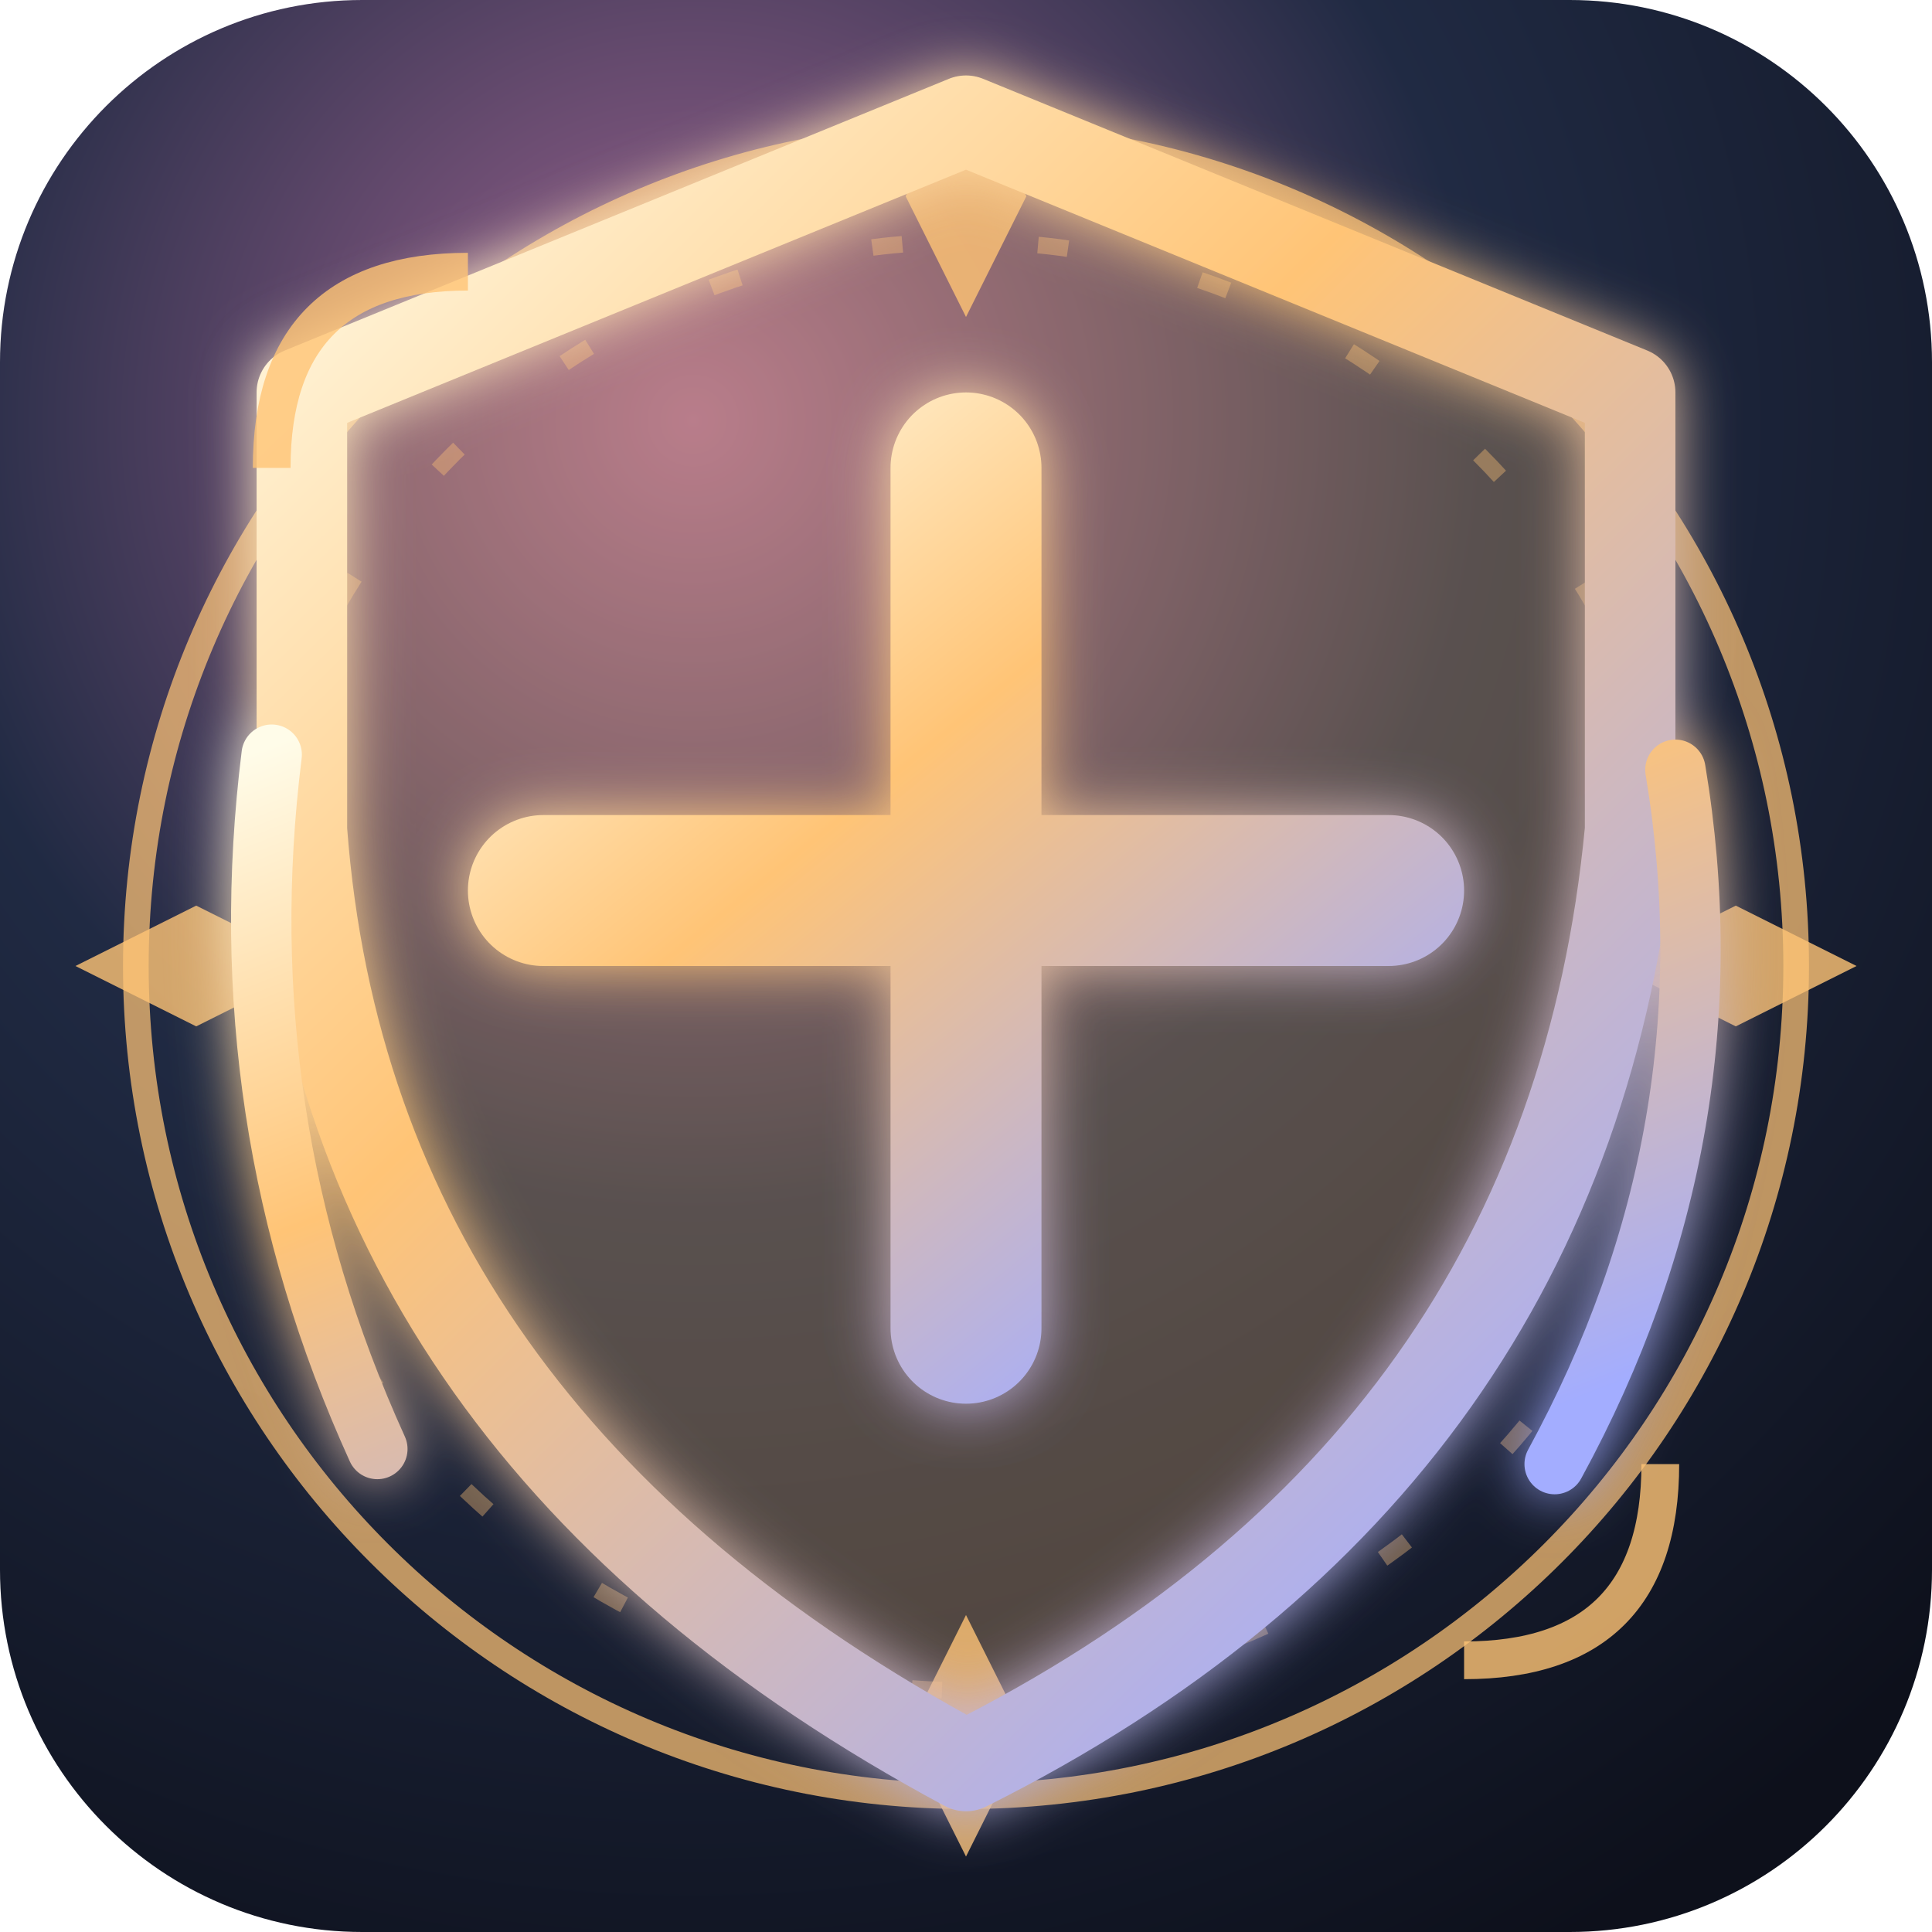
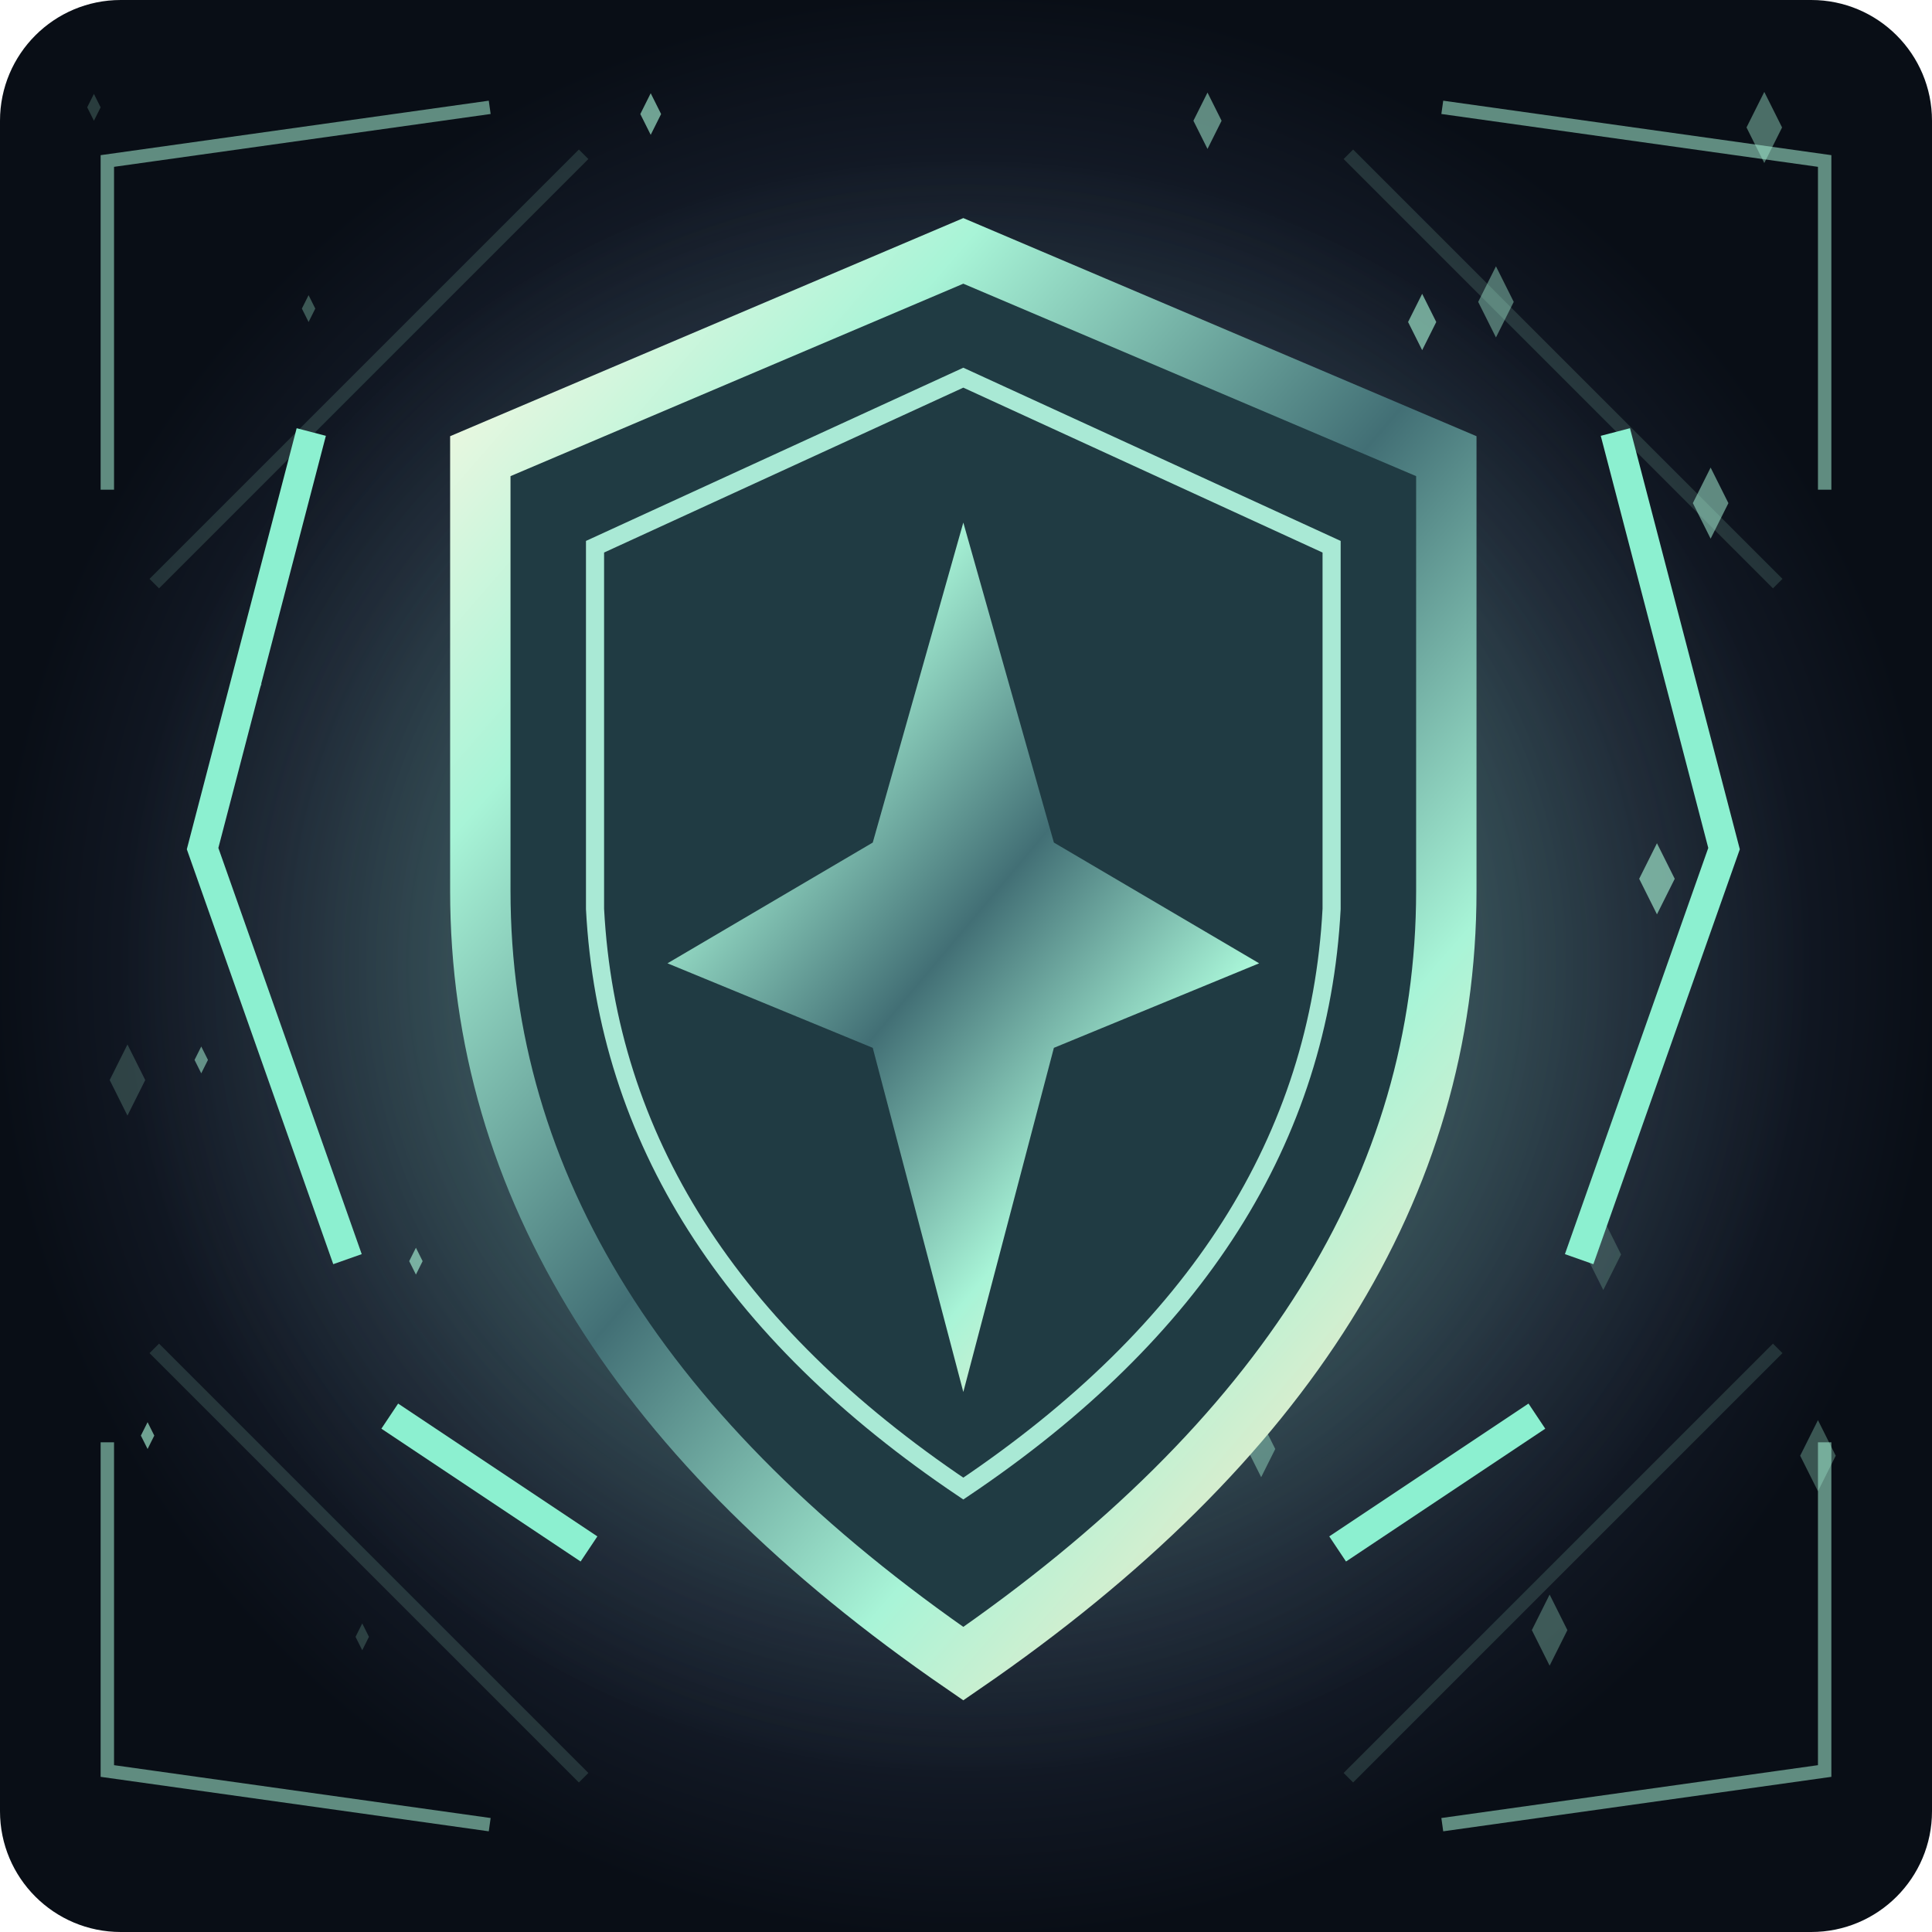
- <svg xmlns="http://www.w3.org/2000/svg" viewBox="0 0 128 128" aria-label="guardian-sanctuary">
+ <svg xmlns="http://www.w3.org/2000/svg" width="384" height="384" viewBox="0 0 288 288" aria-label="guardian-sanctuary">
  <defs>
-     <radialGradient id="bg" cx="36%" cy="22%" r="90%">
-       <stop stop-color="#a16693" />
-       <stop offset=".45" stop-color="#202a43" />
-       <stop offset="1" stop-color="#0d101b" />
+     <radialGradient id="bg">
+       <stop stop-color="#426f75" />
+       <stop offset=".7" stop-color="#192130" />
+       <stop offset="1" stop-color="#090e16" />
    </radialGradient>
    <linearGradient id="metal" x1="0" y1="0" x2=".8" y2="1">
-       <stop stop-color="#fffce9" />
-       <stop offset=".42" stop-color="#ffc476" />
-       <stop offset="1" stop-color="#a3adff" />
+       <stop stop-color="#fff8e3" />
+       <stop offset=".24" stop-color="#a8f4d7" />
+       <stop offset=".53" stop-color="#426f75" />
+       <stop offset=".79" stop-color="#a8f4d7" />
+       <stop offset="1" stop-color="#f9e9c8" />
    </linearGradient>
-     <filter id="g">
-       <feGaussianBlur stdDeviation="1.9" result="blur" />
-       <feMerge>
-         <feMergeNode in="blur" />
-         <feMergeNode in="SourceGraphic" />
-       </feMerge>
-     </filter>
+     <radialGradient id="light">
+       <stop stop-color="#a8f4d7" stop-opacity=".32" />
+       <stop offset="1" stop-color="#a8f4d7" stop-opacity="0" />
+     </radialGradient>
  </defs>
-   <rect width="128" height="128" rx="24" fill="url(#bg)" />
-   <circle cx="64" cy="64" r="55" fill="none" stroke="#ffc476" stroke-width="1.7" stroke-opacity=".72" />
-   <circle cx="64" cy="64" r="48" fill="none" stroke="#ffc476" stroke-width="1.1" stroke-opacity=".38" stroke-dasharray="2 9" />
-   <path d="M64 5l4 8-4 8-4-8zM64 107l4 8-4 8-4-8zM5 64l8-4 8 4-8 4zM107 64l8-4 8 4-8 4z" fill="#ffc476" opacity=".8" />
-   <g stroke="url(#metal)" stroke-linejoin="round" stroke-linecap="round" fill="#ffc476" fill-opacity=".14" filter="url(#g)">
-     <path d="M64 8l44 18v29q-4 42-44 62Q23 95 20 55V26z" stroke-width="6" />
-     <path d="M64 31v57M36 59h56" stroke-width="10" />
-     <path d="M25 96q-10-22-7-46M103 97q12-22 8-46" stroke-width="4" fill="none" />
+   <rect width="288" height="288" rx="18" fill="url(#bg)" />
+   <ellipse cx="144" cy="144" rx="125" ry="120" fill="url(#light)" />
+   <path d="M16 73V24L73 16M215 16l57 8v49M16 215v49l57 8M215 272l57-8v-49" stroke="#a8f4d7" stroke-width="2" opacity=".55" fill="none" />
+   <path d="M23 87L87 23M201 265l64-64M23 201l64 64M201 23l64 64" stroke="#a8f4d7" opacity=".15" stroke-width="2" />
+   <path d="M14 14l1 2 -1 2 -1 -2z" fill="#a8f4d7" opacity="0.2" />
+   <path d="M81 125.9l1.55 3.1 -1.55 3.1 -1.55 -3.1z" fill="#a8f4d7" opacity="0.31" />
+   <path d="M148 237.8l2.1 4.2 -2.1 4.2 -2.1 -4.2z" fill="#a8f4d7" opacity="0.42" />
+   <path d="M215 95.7l2.65 5.3 -2.65 5.3 -2.65 -5.3z" fill="#a8f4d7" opacity="0.53" />
+   <path d="M22 212l1 2 -1 2 -1 -2z" fill="#a8f4d7" opacity="0.64" />
+   <path d="M89 69.9l1.55 3.1 -1.55 3.1 -1.55 -3.1z" fill="#a8f4d7" opacity="0.2" />
+   <path d="M156 181.8l2.1 4.2 -2.1 4.2 -2.1 -4.2z" fill="#a8f4d7" opacity="0.31" />
+   <path d="M223 39.7l2.65 5.3 -2.65 5.3 -2.65 -5.3z" fill="#a8f4d7" opacity="0.42" />
+   <path d="M30 156l1 2 -1 2 -1 -2z" fill="#a8f4d7" opacity="0.53" />
+   <path d="M97 13.9l1.55 3.1 -1.55 3.1 -1.55 -3.1z" fill="#a8f4d7" opacity="0.64" />
+   <path d="M164 125.8l2.1 4.2 -2.1 4.2 -2.1 -4.2z" fill="#a8f4d7" opacity="0.2" />
+   <path d="M231 237.7l2.65 5.3 -2.65 5.3 -2.65 -5.3z" fill="#a8f4d7" opacity="0.31" />
+   <path d="M38 100l1 2 -1 2 -1 -2z" fill="#a8f4d7" opacity="0.42" />
+   <path d="M105 211.9l1.55 3.1 -1.55 3.1 -1.55 -3.1z" fill="#a8f4d7" opacity="0.53" />
+   <path d="M172 69.8l2.1 4.2 -2.1 4.2 -2.1 -4.2z" fill="#a8f4d7" opacity="0.64" />
+   <path d="M239 181.7l2.65 5.3 -2.65 5.3 -2.65 -5.3z" fill="#a8f4d7" opacity="0.2" />
+   <path d="M46 44l1 2 -1 2 -1 -2z" fill="#a8f4d7" opacity="0.31" />
+   <path d="M113 155.9l1.55 3.1 -1.55 3.1 -1.55 -3.1z" fill="#a8f4d7" opacity="0.42" />
+   <path d="M180 13.8l2.1 4.2 -2.1 4.2 -2.1 -4.2z" fill="#a8f4d7" opacity="0.53" />
+   <path d="M247 125.7l2.65 5.3 -2.65 5.3 -2.65 -5.3z" fill="#a8f4d7" opacity="0.64" />
+   <path d="M54 242l1 2 -1 2 -1 -2z" fill="#a8f4d7" opacity="0.2" />
+   <path d="M121 99.9l1.55 3.1 -1.55 3.1 -1.55 -3.1z" fill="#a8f4d7" opacity="0.31" />
+   <path d="M188 211.8l2.1 4.2 -2.1 4.2 -2.1 -4.2z" fill="#a8f4d7" opacity="0.42" />
+   <path d="M255 69.7l2.65 5.3 -2.65 5.3 -2.65 -5.3z" fill="#a8f4d7" opacity="0.53" />
+   <path d="M62 186l1 2 -1 2 -1 -2z" fill="#a8f4d7" opacity="0.64" />
+   <path d="M129 43.9l1.55 3.1 -1.55 3.1 -1.55 -3.1z" fill="#a8f4d7" opacity="0.2" />
+   <path d="M196 155.8l2.1 4.2 -2.1 4.2 -2.1 -4.2z" fill="#a8f4d7" opacity="0.31" />
+   <path d="M263 13.7l2.65 5.3 -2.65 5.3 -2.65 -5.3z" fill="#a8f4d7" opacity="0.42" />
+   <path d="M70 130l1 2 -1 2 -1 -2z" fill="#a8f4d7" opacity="0.53" />
+   <path d="M137 241.9l1.55 3.1 -1.55 3.1 -1.55 -3.1z" fill="#a8f4d7" opacity="0.64" />
+   <path d="M204 99.8l2.1 4.2 -2.1 4.2 -2.1 -4.2z" fill="#a8f4d7" opacity="0.2" />
+   <path d="M271 211.7l2.65 5.3 -2.65 5.3 -2.65 -5.3z" fill="#a8f4d7" opacity="0.31" />
+   <path d="M78 74l1 2 -1 2 -1 -2z" fill="#a8f4d7" opacity="0.42" />
+   <path d="M145 185.9l1.55 3.1 -1.55 3.1 -1.55 -3.1z" fill="#a8f4d7" opacity="0.53" />
+   <path d="M212 43.8l2.1 4.2 -2.1 4.2 -2.1 -4.2z" fill="#a8f4d7" opacity="0.64" />
+   <path d="M19 155.7l2.65 5.3 -2.65 5.3 -2.65 -5.3z" fill="#a8f4d7" opacity="0.2" />
+   <g transform="translate(14 14) scale(.90)">
+     <path d="M144 26L224 60V132Q224 205 144 260Q64 205 64 132V60Z" fill="#203b43" stroke="url(#metal)" stroke-width="10" />
+     <path d="M144 47L205 75V135Q202 192 144 231Q86 192 83 135V75Z" fill="none" stroke="#a9e9d5" stroke-width="3" />
+     <path d="M144 71L159 124 193 144 159 158 144 215 129 158 95 144 129 124Z" fill="url(#metal)" />
+     <path d="M42 193L18 125 36 56M246 193l24-68-18-69M49 219l33 22M239 219l-33 22" stroke="#8cf0d0" stroke-width="5" fill="none" />
  </g>
-   <path d="M18 31q0-13 13-13M97 110q13 0 13-13" fill="none" stroke="#ffc476" stroke-width="2.5" opacity=".8" />
</svg>
